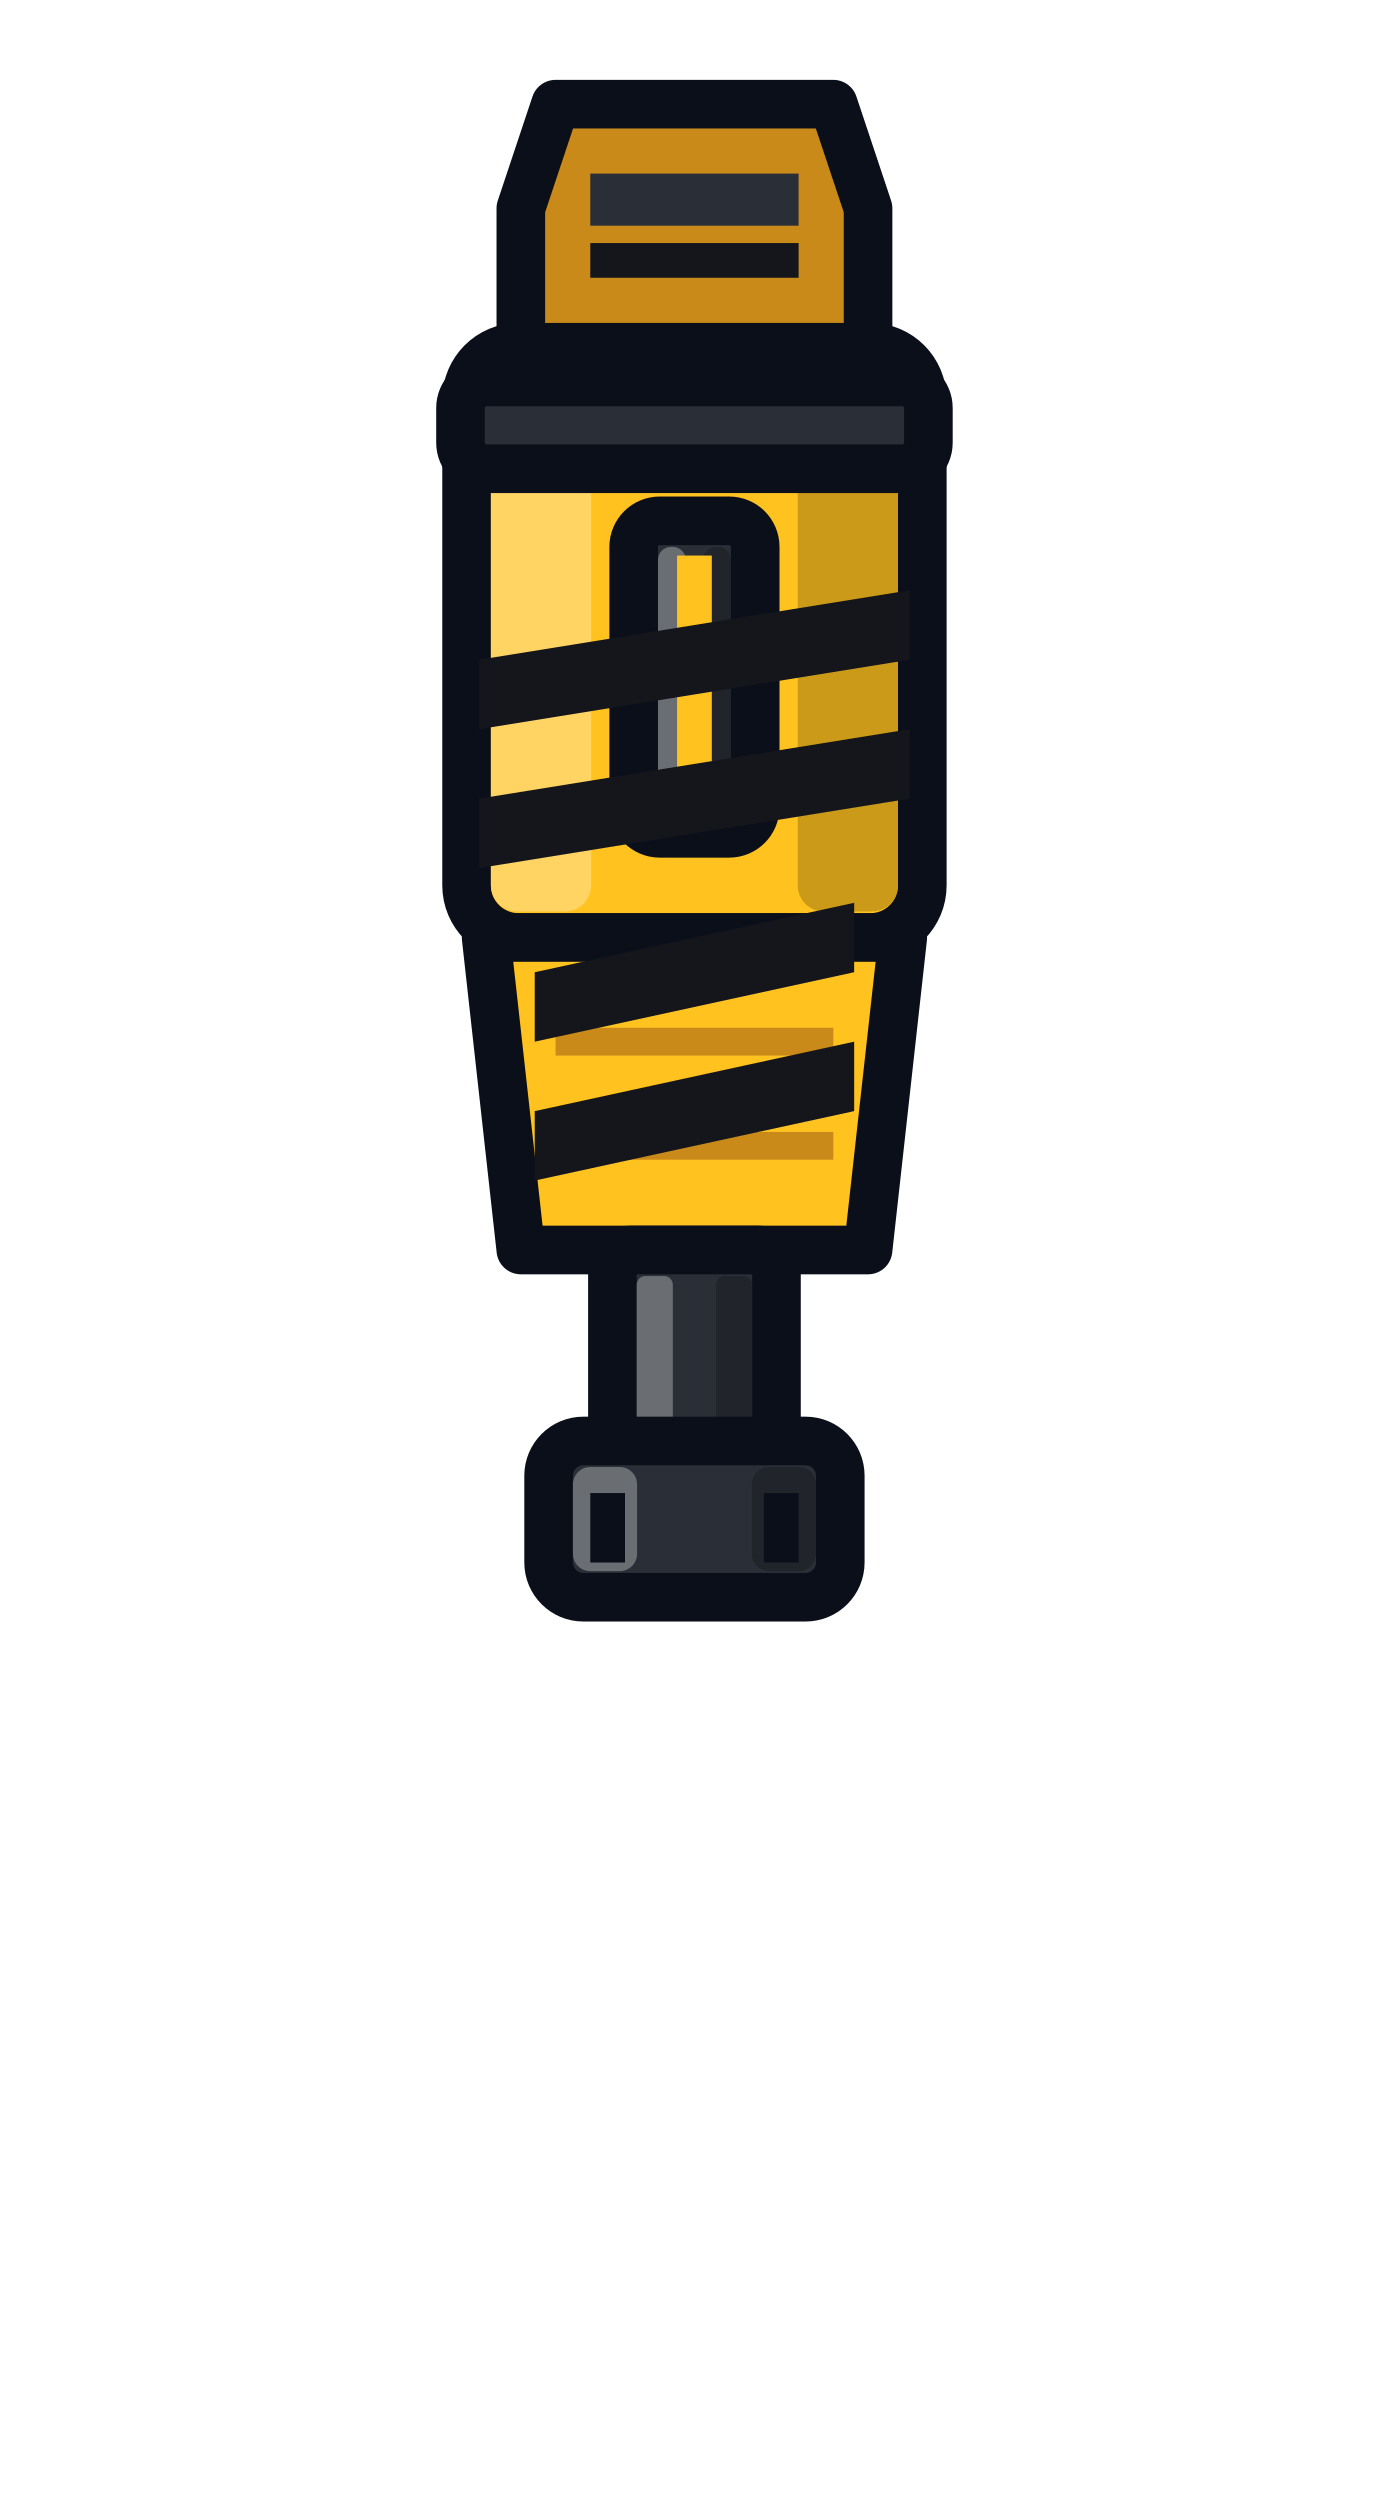
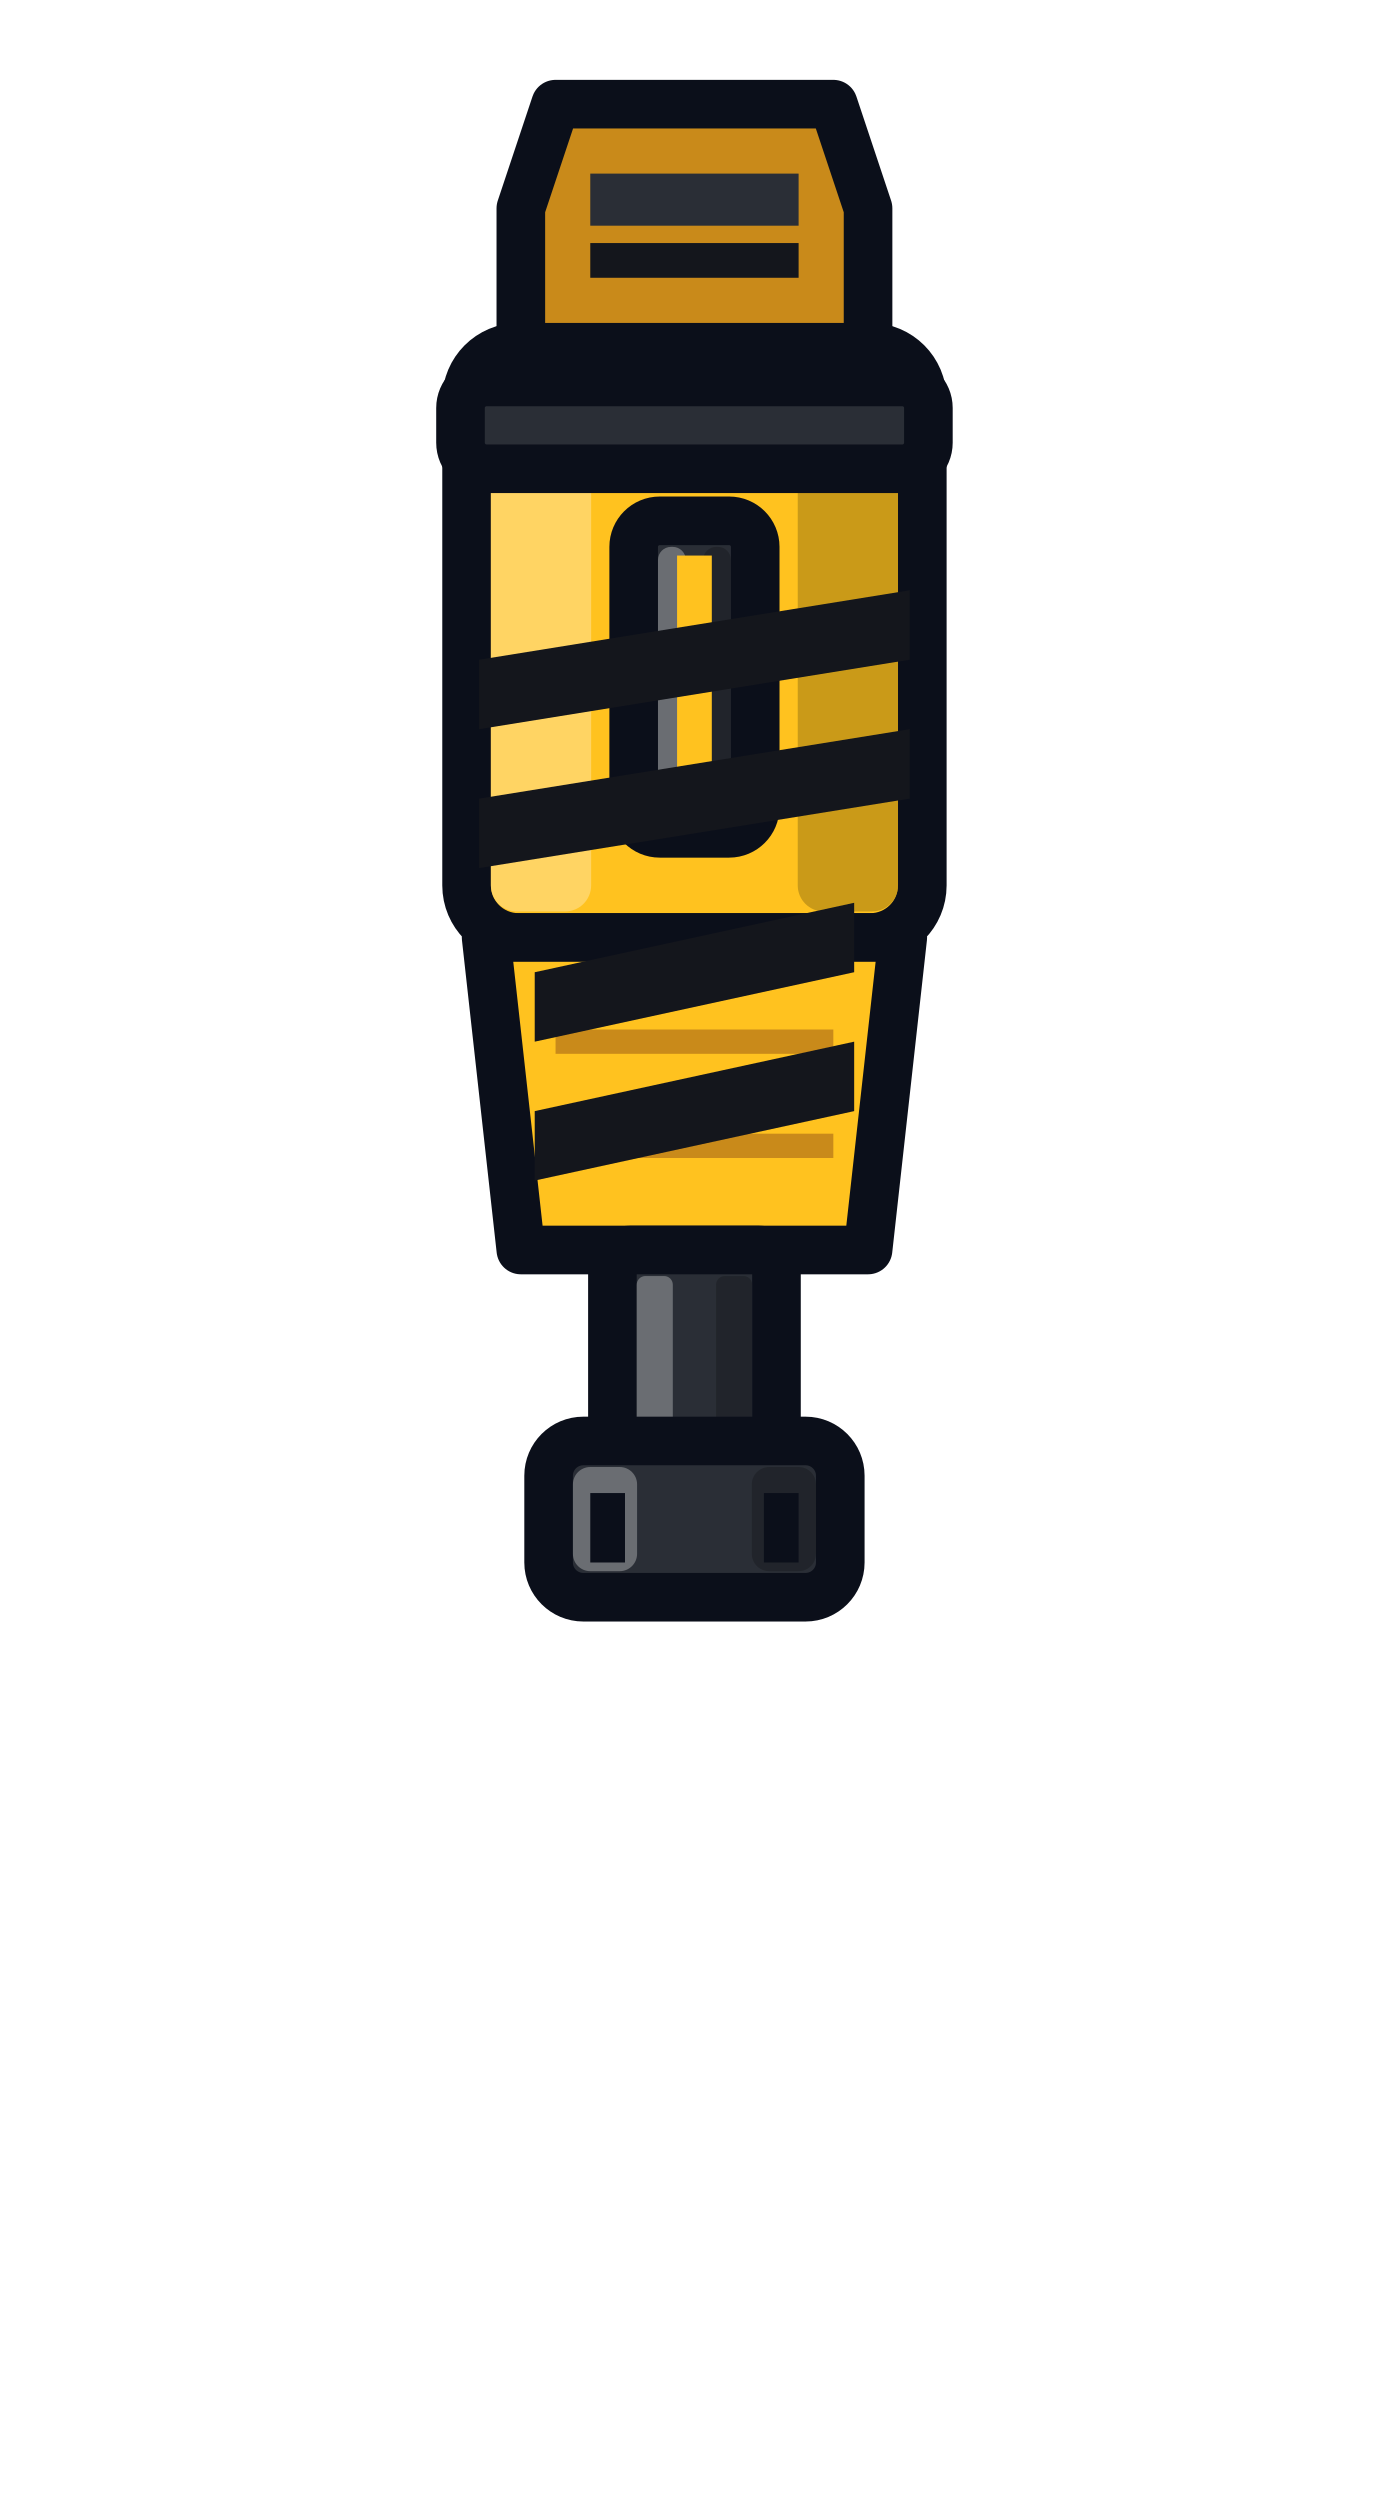
<svg xmlns="http://www.w3.org/2000/svg" viewBox="-40 0 80 144" width="320" height="576">
  <polygon points="-8,6 8,6 10,12 10,22 -10,22 -10,12" fill="#C98A1A" stroke="#0B0F1A" stroke-width="2.8" stroke-linejoin="round" />
  <rect x="-6" y="10" width="12" height="3" fill="#2A2E36" />
  <rect x="-13.125" y="20" width="26.25" height="34" rx="3" fill="#FFC21F" stroke="#0B0F1A" stroke-width="2.8" stroke-linejoin="round" />
  <rect x="-11.725" y="21.5" width="5.775" height="31" rx="1.5" fill="#ffda79" opacity=".75" />
  <rect x="5.95" y="21.5" width="5.775" height="31" rx="1.5" fill="#a67e14" opacity=".6" />
  <rect x="-13.475" y="22" width="26.95" height="5" rx="1.5" fill="#2A2E36" stroke="#0B0F1A" stroke-width="2.8" stroke-linejoin="round" />
  <rect x="-3.5" y="30" width="7" height="18" rx="1.5" fill="#2A2E36" stroke="#0B0F1A" stroke-width="2.8" stroke-linejoin="round" />
  <rect x="-2.1" y="31.5" width="1.6" height="15" rx="0.75" fill="#7f8286" opacity=".75" />
  <rect x="0.5" y="31.5" width="1.6" height="15" rx="0.75" fill="#1b1e23" opacity=".6" />
  <rect x="-1" y="32" width="2" height="14" fill="#FFC21F" />
  <g fill="#14161C">
    <polygon points="-12.4,42 -12.4,38 12.4,34 12.4,38" />
    <polygon points="-12.4,50 -12.4,46 12.4,42 12.4,46" />
  </g>
  <polygon points="-12,54 12,54 10,72 -10,72" fill="#FFC21F" stroke="#0B0F1A" stroke-width="2.8" stroke-linejoin="round" />
  <g stroke="#C98A1A" stroke-width="1.6">
-     <line x1="-8" y1="60" x2="8" y2="60" />
-     <line x1="-8" y1="66" x2="8" y2="66" />
+     <line x1="-8" y1="60" x2="8" y2="60" stroke-width="1.4" />
+     <line x1="-8" y1="66" x2="8" y2="66" stroke-width="1.4" />
  </g>
  <g fill="#14161C">
    <polygon points="-9.2,60 -9.2,56 9.2,52 9.2,56" />
    <polygon points="-9.2,68 -9.2,64 9.2,60 9.2,64" />
  </g>
  <rect x="-4.725" y="72" width="9.45" height="12" rx="1" fill="#2A2E36" stroke="#0B0F1A" stroke-width="2.8" stroke-linejoin="round" />
  <rect x="-3.325" y="73.5" width="2.079" height="9" rx="0.5" fill="#7f8286" opacity=".75" />
  <rect x="1.246" y="73.5" width="2.079" height="9" rx="0.5" fill="#1b1e23" opacity=".6" />
  <rect x="-8.4" y="83" width="16.8" height="9" rx="2" fill="#2A2E36" stroke="#0B0F1A" stroke-width="2.8" stroke-linejoin="round" />
  <rect x="-7" y="84.5" width="3.696" height="6" rx="1" fill="#7f8286" opacity=".75" />
  <rect x="3.304" y="84.5" width="3.696" height="6" rx="1" fill="#1b1e23" opacity=".6" />
  <g fill="#0B0F1A">
    <rect x="-6" y="86" width="2" height="4" />
    <rect x="4" y="86" width="2" height="4" />
  </g>
  <g fill="#14161C">
    <rect x="-6" y="14" width="12" height="2" />
  </g>
</svg>
